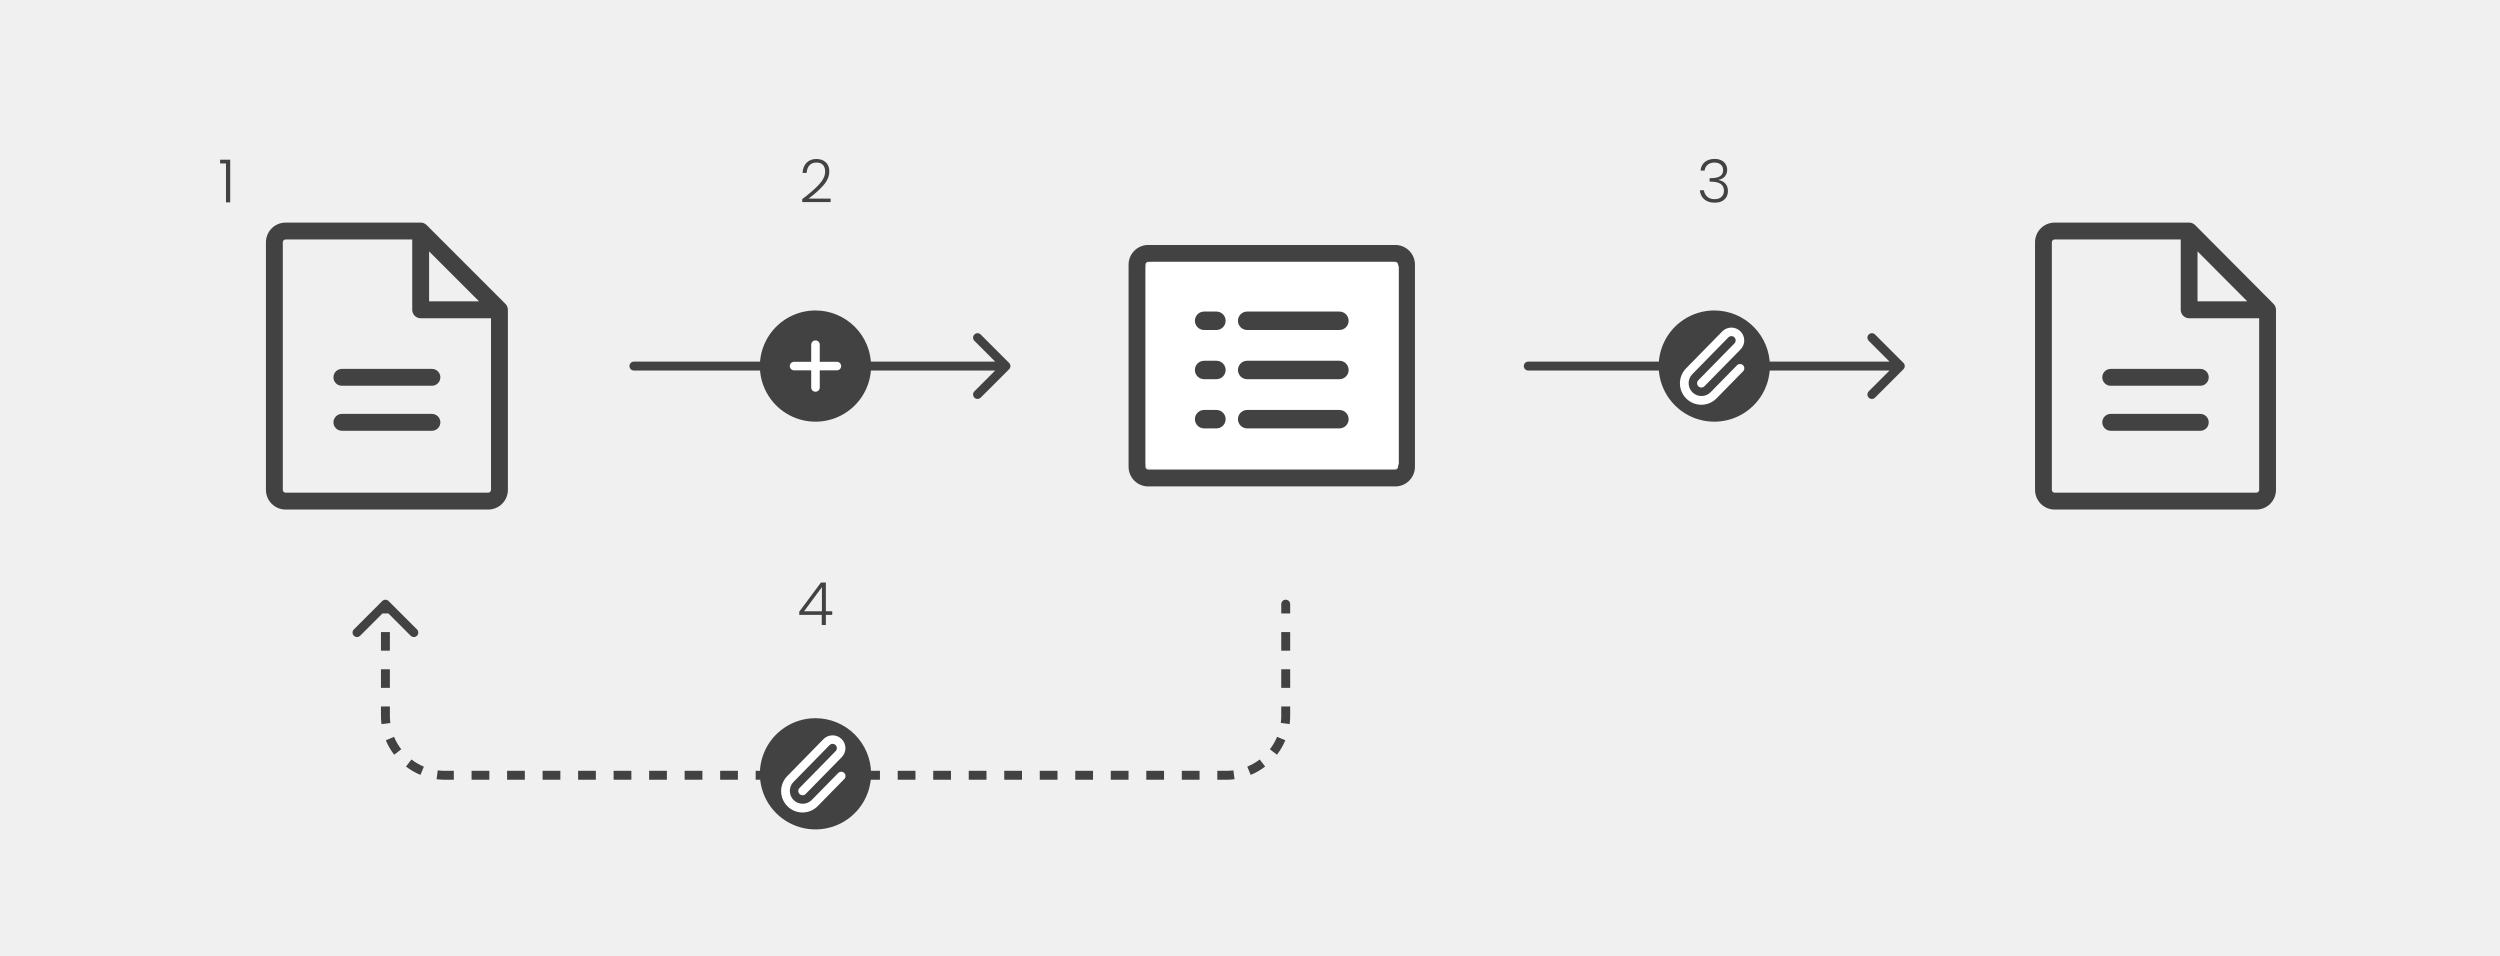
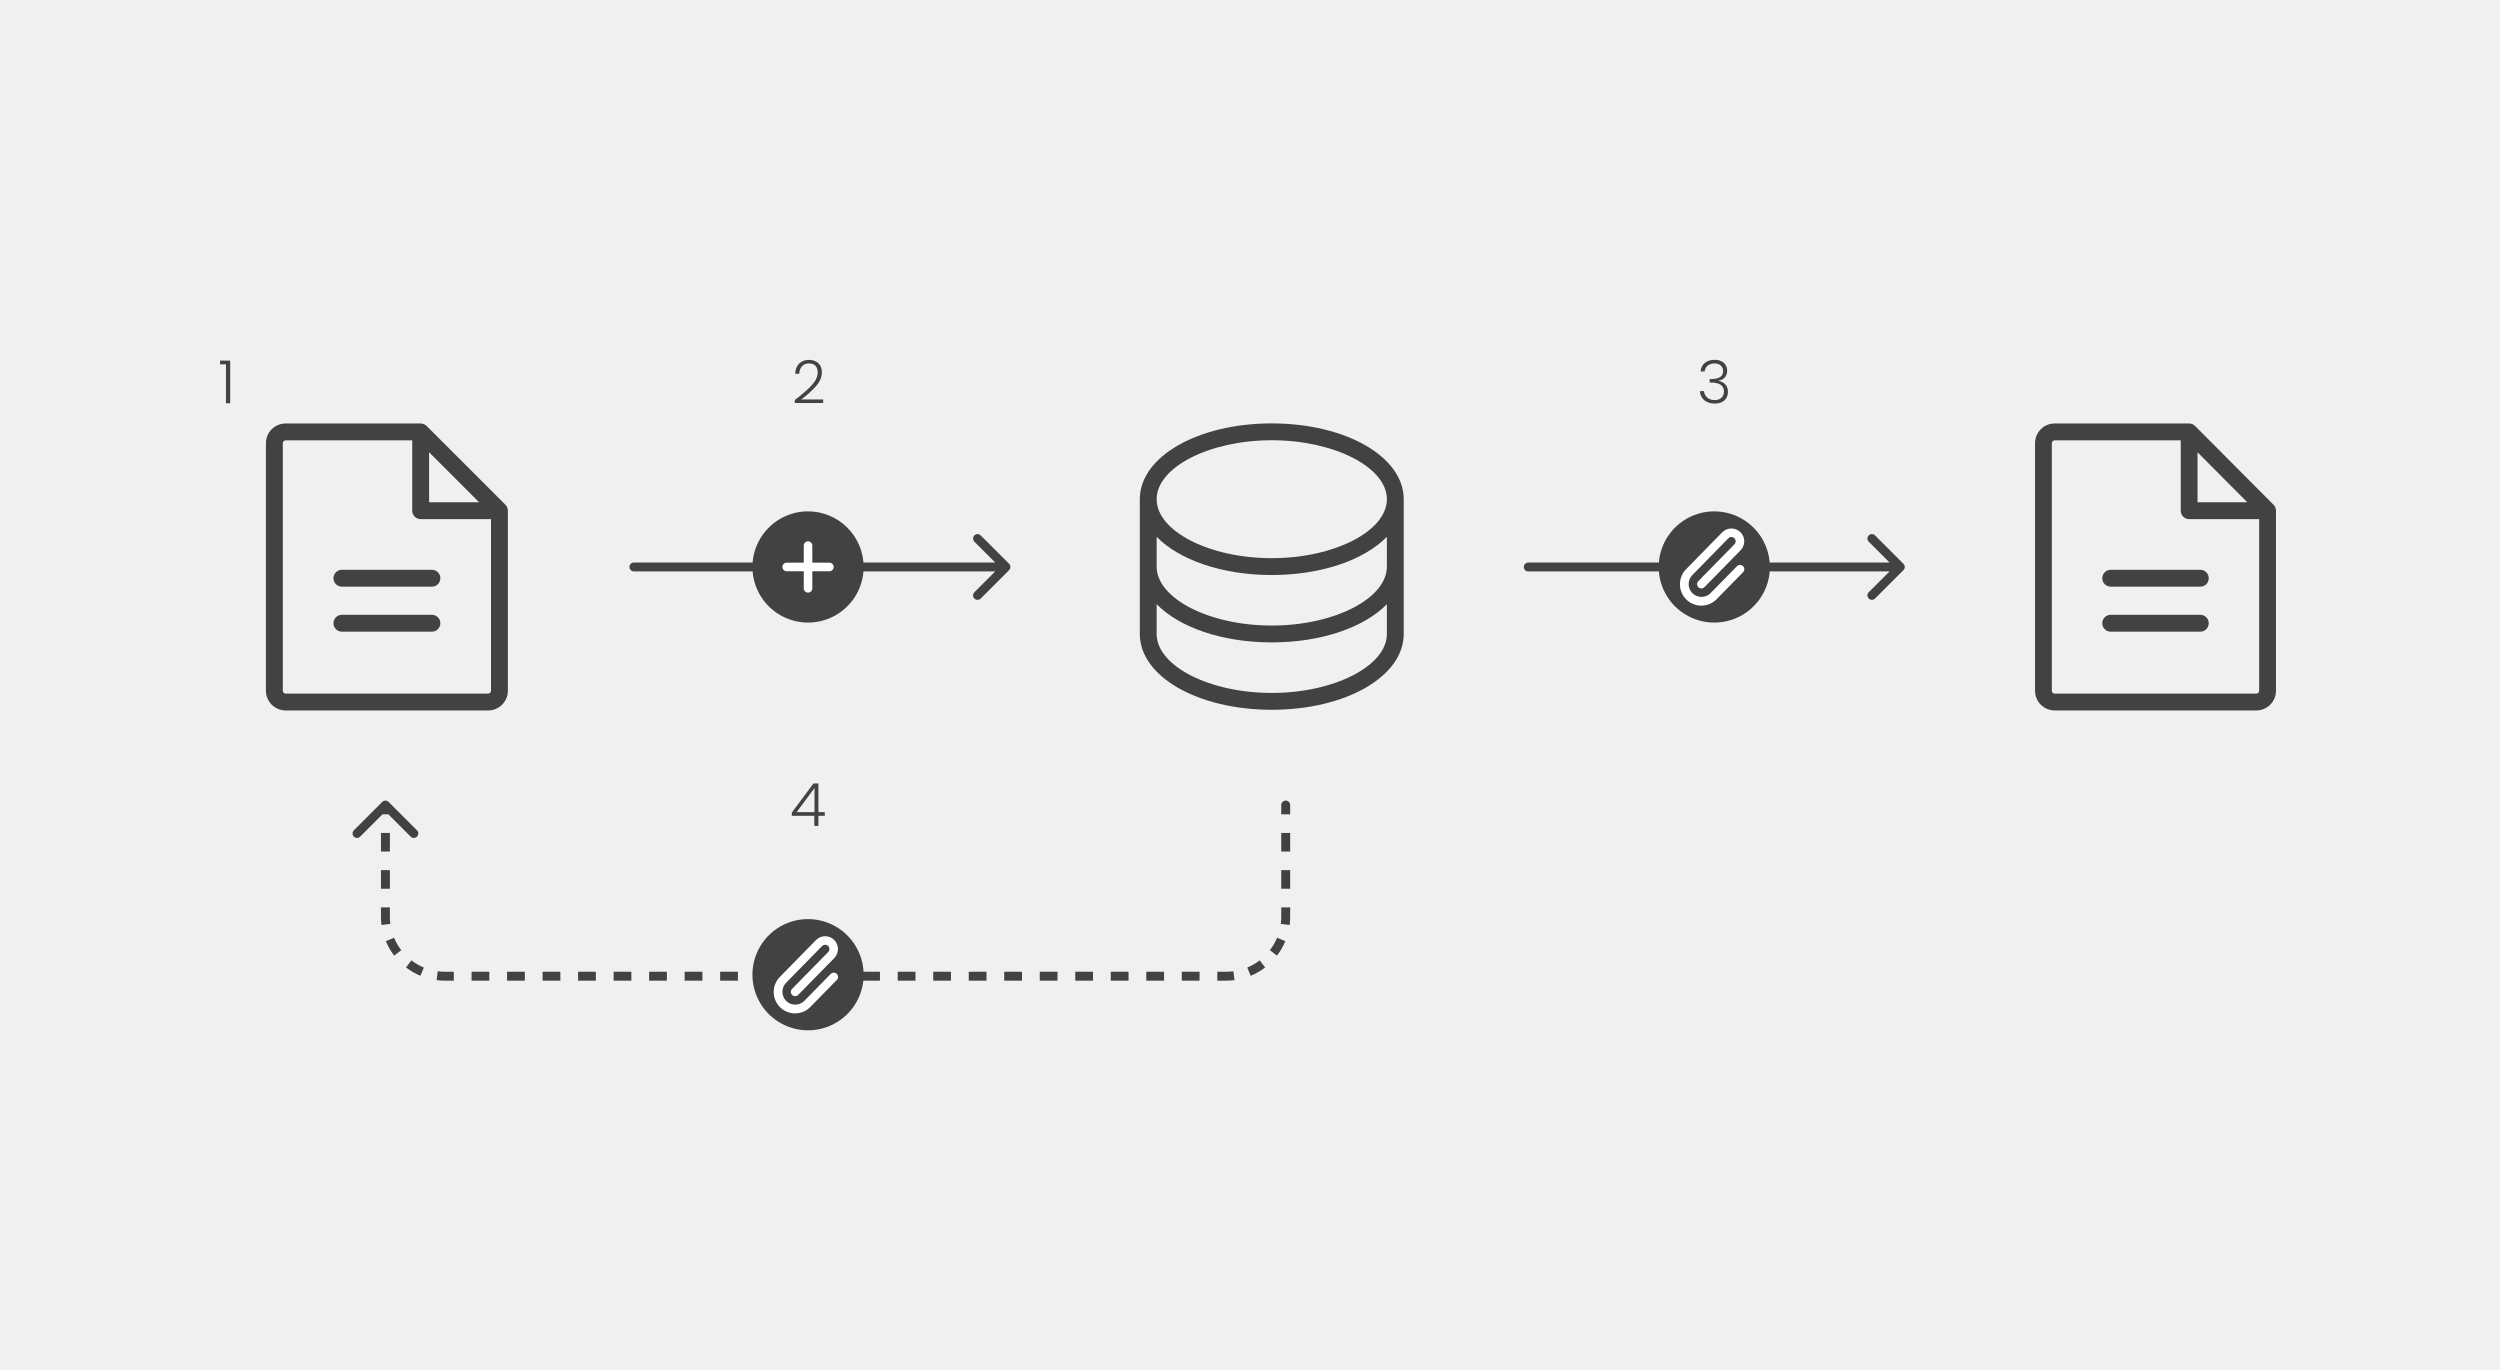
- <svg xmlns="http://www.w3.org/2000/svg" width="1680" height="642" viewBox="0 0 1680 642" fill="none">
-   <path d="M426 243C424.343 243 423 244.343 423 246C423 247.657 424.343 249 426 249L426 243ZM678.121 248.121C679.293 246.95 679.293 245.05 678.121 243.879L659.029 224.787C657.858 223.615 655.958 223.615 654.787 224.787C653.615 225.958 653.615 227.858 654.787 229.029L671.757 246L654.787 262.971C653.615 264.142 653.615 266.042 654.787 267.213C655.958 268.385 657.858 268.385 659.029 267.213L678.121 248.121ZM426 249L676 249L676 243L426 243L426 249Z" fill="#424242" />
-   <circle cx="547.25" cy="246" r="36" fill="white" />
-   <path d="M548 208.625C540.608 208.625 533.382 210.817 527.236 214.924C521.089 219.031 516.299 224.868 513.47 231.697C510.641 238.527 509.901 246.041 511.343 253.292C512.785 260.542 516.345 267.201 521.572 272.428C526.799 277.655 533.458 281.215 540.708 282.657C547.959 284.099 555.473 283.359 562.303 280.53C569.132 277.701 574.969 272.911 579.076 266.764C583.183 260.618 585.375 253.392 585.375 246C585.363 236.091 581.421 226.592 574.414 219.586C567.408 212.579 557.909 208.637 548 208.625ZM562.375 248.875H550.875V260.375C550.875 261.137 550.572 261.869 550.033 262.408C549.494 262.947 548.762 263.25 548 263.25C547.237 263.25 546.506 262.947 545.967 262.408C545.428 261.869 545.125 261.137 545.125 260.375V248.875H533.625C532.862 248.875 532.131 248.572 531.592 248.033C531.053 247.494 530.75 246.762 530.75 246C530.75 245.238 531.053 244.506 531.592 243.967C532.131 243.428 532.862 243.125 533.625 243.125H545.125V231.625C545.125 230.863 545.428 230.131 545.967 229.592C546.506 229.053 547.237 228.75 548 228.75C548.762 228.75 549.494 229.053 550.033 229.592C550.572 230.131 550.875 230.863 550.875 231.625V243.125H562.375C563.137 243.125 563.869 243.428 564.408 243.967C564.947 244.506 565.25 245.238 565.25 246C565.25 246.762 564.947 247.494 564.408 248.033C563.869 248.572 563.137 248.875 562.375 248.875Z" fill="#424242" />
-   <path d="M1027 243C1025.34 243 1024 244.343 1024 246C1024 247.657 1025.34 249 1027 249V243ZM1279.12 248.121C1280.29 246.95 1280.29 245.05 1279.12 243.879L1260.03 224.787C1258.86 223.615 1256.96 223.615 1255.79 224.787C1254.62 225.958 1254.62 227.858 1255.79 229.029L1272.76 246L1255.79 262.971C1254.62 264.142 1254.62 266.042 1255.79 267.213C1256.96 268.385 1258.86 268.385 1260.03 267.213L1279.12 248.121ZM1027 249H1277V243H1027V249Z" fill="#424242" />
-   <path d="M261.121 403.879C259.95 402.707 258.05 402.707 256.879 403.879L237.787 422.971C236.615 424.142 236.615 426.042 237.787 427.213C238.958 428.385 240.858 428.385 242.029 427.213L259 410.243L275.971 427.213C277.142 428.385 279.042 428.385 280.213 427.213C281.385 426.042 281.385 424.142 280.213 422.971L261.121 403.879ZM867 406C867 404.343 865.657 403 864 403C862.343 403 861 404.343 861 406L867 406ZM861 406L861 412.25L867 412.25L867 406L861 406ZM861 424.75L861 437.25L867 437.25L867 424.75L861 424.75ZM861 449.75L861 462.25L867 462.25L867 449.75L861 449.75ZM861 474.75L861 481L867 481L867 474.75L861 474.75ZM861 481C861 482.641 860.893 484.255 860.687 485.836L866.637 486.612C866.876 484.774 867 482.901 867 481L861 481ZM858.194 495.162C856.947 498.169 855.314 500.976 853.357 503.523L858.115 507.179C860.388 504.221 862.286 500.958 863.736 497.461L858.194 495.162ZM846.523 510.357C843.976 512.314 841.169 513.947 838.162 515.194L840.461 520.736C843.958 519.286 847.221 517.388 850.179 515.115L846.523 510.357ZM828.836 517.687C827.255 517.893 825.641 518 824 518L824 524C825.901 524 827.774 523.877 829.612 523.637L828.836 517.687ZM824 518L818.034 518L818.034 524L824 524L824 518ZM806.102 518L794.17 518L794.17 524L806.102 524L806.102 518ZM782.239 518L770.307 518L770.307 524L782.239 524L782.239 518ZM758.375 518L746.443 518L746.443 524L758.375 524L758.375 518ZM734.511 518L722.58 518L722.58 524L734.511 524L734.511 518ZM710.648 518L698.716 518L698.716 524L710.648 524L710.648 518ZM686.784 518L674.852 518L674.852 524L686.784 524L686.784 518ZM662.92 518L650.989 518L650.989 524L662.92 524L662.92 518ZM639.057 518L627.125 518L627.125 524L639.057 524L639.057 518ZM615.193 518L603.261 518L603.261 524L615.193 524L615.193 518ZM591.33 518L579.398 518L579.398 524L591.33 524L591.33 518ZM567.466 518L555.534 518L555.534 524L567.466 524L567.466 518ZM543.602 518L531.67 518L531.67 524L543.602 524L543.602 518ZM519.739 518L507.807 518L507.807 524L519.739 524L519.739 518ZM495.875 518L483.943 518L483.943 524L495.875 524L495.875 518ZM472.011 518L460.079 518L460.079 524L472.011 524L472.011 518ZM448.148 518L436.216 518L436.216 524L448.148 524L448.148 518ZM424.284 518L412.352 518L412.352 524L424.284 524L424.284 518ZM400.42 518L388.489 518L388.489 524L400.42 524L400.42 518ZM376.557 518L364.625 518L364.625 524L376.557 524L376.557 518ZM352.693 518L340.761 518L340.761 524L352.693 524L352.693 518ZM328.829 518L316.898 518L316.898 524L328.829 524L328.829 518ZM304.966 518L299 518L299 524L304.966 524L304.966 518ZM299 518C297.359 518 295.745 517.893 294.164 517.687L293.388 523.637C295.226 523.876 297.099 524 299 524L299 518ZM284.838 515.194C281.831 513.947 279.024 512.314 276.477 510.357L272.821 515.115C275.779 517.388 279.042 519.286 282.539 520.736L284.838 515.194ZM269.643 503.523C267.686 500.976 266.053 498.169 264.806 495.162L259.264 497.461C260.714 500.958 262.612 504.221 264.885 507.179L269.643 503.523ZM262.313 485.836C262.107 484.255 262 482.641 262 481L256 481C256 482.901 256.124 484.774 256.363 486.612L262.313 485.836ZM262 481L262 474.75L256 474.75L256 481L262 481ZM262 462.25L262 449.75L256 449.75L256 462.25L262 462.25ZM262 437.25L262 424.75L256 424.75L256 437.25L262 437.25ZM262 412.25L262 406L256 406L256 412.25L262 412.25Z" fill="#424242" />
-   <path d="M339.633 204.179L286.696 151.242C285.633 150.178 284.191 149.579 282.688 149.578H191.938C188.428 149.578 185.061 150.972 182.579 153.454C180.097 155.936 178.703 159.303 178.703 162.812V329.188C178.703 332.697 180.097 336.064 182.579 338.546C185.061 341.028 188.428 342.422 191.938 342.422H328.062C331.572 342.422 334.939 341.028 337.421 338.546C339.903 336.064 341.297 332.697 341.297 329.188V208.188C341.296 206.684 340.697 205.242 339.633 204.179ZM288.359 168.938L321.937 202.516H288.359V168.938ZM328.062 331.078H191.938C191.436 331.078 190.955 330.879 190.601 330.524C190.246 330.17 190.047 329.689 190.047 329.188V162.812C190.047 162.311 190.246 161.83 190.601 161.476C190.955 161.121 191.436 160.922 191.938 160.922H277.016V208.188C277.016 209.692 277.613 211.134 278.677 212.198C279.741 213.262 281.183 213.859 282.688 213.859H329.953V329.188C329.953 329.689 329.754 330.17 329.399 330.524C329.045 330.879 328.564 331.078 328.062 331.078ZM295.922 253.562C295.922 255.067 295.324 256.509 294.261 257.573C293.197 258.637 291.754 259.234 290.25 259.234H229.75C228.246 259.234 226.803 258.637 225.739 257.573C224.676 256.509 224.078 255.067 224.078 253.562C224.078 252.058 224.676 250.616 225.739 249.552C226.803 248.488 228.246 247.891 229.75 247.891H290.25C291.754 247.891 293.197 248.488 294.261 249.552C295.324 250.616 295.922 252.058 295.922 253.562ZM295.922 283.812C295.922 285.317 295.324 286.759 294.261 287.823C293.197 288.887 291.754 289.484 290.25 289.484H229.75C228.246 289.484 226.803 288.887 225.739 287.823C224.676 286.759 224.078 285.317 224.078 283.812C224.078 282.308 224.676 280.866 225.739 279.802C226.803 278.738 228.246 278.141 229.75 278.141H290.25C291.754 278.141 293.197 278.738 294.261 279.802C295.324 280.866 295.922 282.308 295.922 283.812Z" fill="#424242" />
-   <path d="M1527.8 204.179L1475.09 151.242C1474.03 150.178 1472.59 149.579 1471.09 149.578H1380.72C1377.22 149.578 1373.87 150.972 1371.4 153.454C1368.93 155.936 1367.54 159.303 1367.54 162.812V329.188C1367.54 332.697 1368.93 336.064 1371.4 338.546C1373.87 341.028 1377.22 342.422 1380.72 342.422H1516.28C1519.78 342.422 1523.13 341.028 1525.6 338.546C1528.07 336.064 1529.46 332.697 1529.46 329.188V208.188C1529.46 206.684 1528.86 205.242 1527.8 204.179ZM1476.74 168.938L1510.18 202.516H1476.74V168.938ZM1516.28 331.078H1380.72C1380.22 331.078 1379.74 330.879 1379.39 330.524C1379.03 330.17 1378.84 329.689 1378.84 329.188V162.812C1378.84 162.311 1379.03 161.83 1379.39 161.476C1379.74 161.121 1380.22 160.922 1380.72 160.922H1465.45V208.188C1465.45 209.692 1466.04 211.134 1467.1 212.198C1468.16 213.262 1469.6 213.859 1471.09 213.859H1518.16V329.188C1518.16 329.689 1517.97 330.17 1517.61 330.524C1517.26 330.879 1516.78 331.078 1516.28 331.078ZM1484.27 253.562C1484.27 255.067 1483.68 256.509 1482.62 257.573C1481.56 258.637 1480.12 259.234 1478.62 259.234H1418.38C1416.88 259.234 1415.44 258.637 1414.38 257.573C1413.32 256.509 1412.73 255.067 1412.73 253.562C1412.73 252.058 1413.32 250.616 1414.38 249.552C1415.44 248.488 1416.88 247.891 1418.38 247.891H1478.62C1480.12 247.891 1481.56 248.488 1482.62 249.552C1483.68 250.616 1484.27 252.058 1484.27 253.562ZM1484.27 283.812C1484.27 285.317 1483.68 286.759 1482.62 287.823C1481.56 288.887 1480.12 289.484 1478.62 289.484H1418.38C1416.88 289.484 1415.44 288.887 1414.38 287.823C1413.32 286.759 1412.73 285.317 1412.73 283.812C1412.73 282.308 1413.32 280.866 1414.38 279.802C1415.44 278.738 1416.88 278.141 1418.38 278.141H1478.62C1480.12 278.141 1481.56 278.738 1482.62 279.802C1483.68 280.866 1484.27 282.308 1484.27 283.812Z" fill="#424242" />
-   <circle cx="548" cy="519.875" r="34" fill="white" stroke="white" stroke-width="4" />
-   <path d="M548 482.625C540.608 482.625 533.382 484.817 527.236 488.924C521.089 493.031 516.299 498.868 513.47 505.697C510.641 512.527 509.901 520.041 511.343 527.292C512.785 534.542 516.345 541.201 521.572 546.428C526.799 551.655 533.458 555.215 540.708 556.657C547.959 558.099 555.473 557.359 562.303 554.53C569.132 551.701 574.969 546.911 579.076 540.764C583.183 534.618 585.375 527.392 585.375 520C585.365 510.091 581.423 500.59 574.417 493.583C567.41 486.577 557.909 482.635 548 482.625ZM561.534 500.716C561.267 500.449 560.95 500.237 560.601 500.092C560.252 499.947 559.878 499.873 559.5 499.873C559.122 499.873 558.748 499.947 558.399 500.092C558.05 500.237 557.733 500.449 557.466 500.716L533.298 525.391C532.496 526.191 531.859 527.141 531.424 528.187C530.989 529.234 530.764 530.355 530.763 531.489C530.761 532.622 530.983 533.744 531.415 534.791C531.847 535.839 532.482 536.791 533.282 537.593C534.082 538.395 535.032 539.032 536.079 539.467C537.125 539.902 538.247 540.127 539.38 540.129C540.513 540.13 541.635 539.908 542.683 539.476C543.73 539.044 544.682 538.41 545.484 537.609L563.209 519.526C563.471 519.246 563.786 519.021 564.136 518.865C564.486 518.708 564.863 518.623 565.246 518.615C565.63 518.607 566.011 518.675 566.367 518.816C566.723 518.958 567.048 519.169 567.322 519.437C567.595 519.705 567.812 520.026 567.96 520.379C568.108 520.733 568.184 521.112 568.183 521.496C568.183 521.879 568.105 522.258 567.956 522.611C567.806 522.964 567.588 523.283 567.313 523.551L549.57 541.656C548.242 543.017 546.658 544.1 544.908 544.844C543.158 545.588 541.279 545.977 539.377 545.99C537.476 546.002 535.591 545.638 533.832 544.917C532.073 544.196 530.474 543.133 529.129 541.79C527.783 540.447 526.717 538.85 525.993 537.092C525.268 535.334 524.9 533.45 524.908 531.549C524.917 529.648 525.303 527.767 526.044 526.016C526.784 524.265 527.865 522.678 529.223 521.348L553.391 496.673C554.191 495.871 555.141 495.234 556.187 494.799C557.234 494.364 558.355 494.139 559.489 494.138C560.622 494.136 561.744 494.358 562.791 494.79C563.839 495.222 564.791 495.857 565.593 496.657C566.395 497.457 567.032 498.407 567.467 499.454C567.902 500.5 568.127 501.622 568.129 502.755C568.13 503.888 567.908 505.01 567.476 506.058C567.044 507.105 566.41 508.057 565.609 508.859L541.427 533.513C541.165 533.792 540.85 534.017 540.5 534.174C540.15 534.33 539.773 534.415 539.389 534.423C539.006 534.431 538.625 534.363 538.269 534.222C537.912 534.081 537.588 533.87 537.314 533.601C537.041 533.333 536.823 533.012 536.675 532.659C536.527 532.305 536.452 531.926 536.452 531.543C536.453 531.159 536.531 530.78 536.68 530.427C536.83 530.074 537.048 529.755 537.323 529.487L561.512 504.802C561.784 504.536 562 504.219 562.148 503.869C562.296 503.519 562.374 503.143 562.376 502.763C562.378 502.384 562.304 502.007 562.16 501.655C562.015 501.304 561.803 500.985 561.534 500.716Z" fill="#424242" />
-   <circle cx="1152" cy="245.875" r="34" fill="white" stroke="white" stroke-width="4" />
-   <path d="M1152 208.625C1144.61 208.625 1137.38 210.817 1131.24 214.924C1125.09 219.031 1120.3 224.868 1117.47 231.697C1114.64 238.527 1113.9 246.041 1115.34 253.292C1116.79 260.542 1120.34 267.201 1125.57 272.428C1130.8 277.655 1137.46 281.215 1144.71 282.657C1151.96 284.099 1159.47 283.359 1166.3 280.53C1173.13 277.701 1178.97 272.911 1183.08 266.764C1187.18 260.618 1189.37 253.392 1189.37 246C1189.36 236.091 1185.42 226.59 1178.42 219.583C1171.41 212.577 1161.91 208.635 1152 208.625ZM1165.53 226.716C1165.27 226.449 1164.95 226.237 1164.6 226.092C1164.25 225.947 1163.88 225.873 1163.5 225.873C1163.12 225.873 1162.75 225.947 1162.4 226.092C1162.05 226.237 1161.73 226.449 1161.47 226.716L1137.3 251.391C1136.5 252.191 1135.86 253.141 1135.42 254.187C1134.99 255.234 1134.76 256.355 1134.76 257.489C1134.76 258.622 1134.98 259.744 1135.42 260.791C1135.85 261.839 1136.48 262.791 1137.28 263.593C1138.08 264.395 1139.03 265.032 1140.08 265.467C1141.12 265.902 1142.25 266.127 1143.38 266.129C1144.51 266.13 1145.64 265.908 1146.68 265.476C1147.73 265.044 1148.68 264.41 1149.48 263.609L1167.21 245.526C1167.47 245.246 1167.79 245.021 1168.14 244.865C1168.49 244.708 1168.86 244.623 1169.25 244.615C1169.63 244.607 1170.01 244.675 1170.37 244.816C1170.72 244.958 1171.05 245.169 1171.32 245.437C1171.6 245.705 1171.81 246.026 1171.96 246.379C1172.11 246.733 1172.18 247.112 1172.18 247.496C1172.18 247.879 1172.11 248.258 1171.96 248.611C1171.81 248.964 1171.59 249.283 1171.31 249.551L1153.57 267.656C1152.24 269.017 1150.66 270.1 1148.91 270.844C1147.16 271.588 1145.28 271.977 1143.38 271.99C1141.48 272.002 1139.59 271.638 1137.83 270.917C1136.07 270.196 1134.47 269.133 1133.13 267.79C1131.78 266.447 1130.72 264.85 1129.99 263.092C1129.27 261.334 1128.9 259.45 1128.91 257.549C1128.92 255.648 1129.3 253.767 1130.04 252.016C1130.78 250.265 1131.86 248.678 1133.22 247.348L1157.39 222.673C1158.19 221.871 1159.14 221.234 1160.19 220.799C1161.23 220.364 1162.36 220.139 1163.49 220.138C1164.62 220.136 1165.74 220.358 1166.79 220.79C1167.84 221.222 1168.79 221.857 1169.59 222.657C1170.4 223.457 1171.03 224.407 1171.47 225.454C1171.9 226.5 1172.13 227.622 1172.13 228.755C1172.13 229.888 1171.91 231.01 1171.48 232.058C1171.04 233.105 1170.41 234.057 1169.61 234.859L1145.43 259.513C1145.17 259.792 1144.85 260.017 1144.5 260.174C1144.15 260.33 1143.77 260.415 1143.39 260.423C1143.01 260.431 1142.63 260.363 1142.27 260.222C1141.91 260.081 1141.59 259.87 1141.31 259.601C1141.04 259.333 1140.82 259.012 1140.68 258.659C1140.53 258.305 1140.45 257.926 1140.45 257.543C1140.45 257.159 1140.53 256.78 1140.68 256.427C1140.83 256.074 1141.05 255.755 1141.32 255.487L1165.51 230.802C1165.78 230.536 1166 230.219 1166.15 229.869C1166.3 229.519 1166.37 229.143 1166.38 228.763C1166.38 228.384 1166.3 228.007 1166.16 227.655C1166.02 227.304 1165.8 226.985 1165.53 226.716Z" fill="#424242" />
-   <path d="M937.641 164.621H771.609C768.107 164.621 764.747 166.013 762.271 168.489C759.794 170.966 758.402 174.325 758.402 177.828V313.672C758.402 317.175 759.794 320.534 762.271 323.011C764.747 325.487 768.107 326.879 771.609 326.879H937.641C941.143 326.879 944.503 325.487 946.979 323.011C949.456 320.534 950.848 317.175 950.848 313.672V177.828C950.848 174.325 949.456 170.966 946.979 168.489C944.503 166.013 941.143 164.621 937.641 164.621ZM939.527 313.672C939.527 314.172 939.329 314.652 938.975 315.006C938.621 315.36 938.141 315.559 937.641 315.559H771.609C771.109 315.559 770.629 315.36 770.275 315.006C769.921 314.652 769.723 314.172 769.723 313.672V177.828C769.723 177.328 769.921 176.848 770.275 176.494C770.629 176.14 771.109 175.941 771.609 175.941H937.641C938.141 175.941 938.621 176.14 938.975 176.494C939.329 176.848 939.527 177.328 939.527 177.828V313.672ZM905.566 215.562C905.566 217.064 904.97 218.503 903.909 219.565C902.847 220.626 901.407 221.223 899.906 221.223H809.344C807.843 221.223 806.403 220.626 805.341 219.565C804.28 218.503 803.684 217.064 803.684 215.562C803.684 214.061 804.28 212.622 805.341 211.56C806.403 210.499 807.843 209.902 809.344 209.902H899.906C901.407 209.902 902.847 210.499 903.909 211.56C904.97 212.622 905.566 214.061 905.566 215.562ZM905.566 245.75C905.566 247.251 904.97 248.691 903.909 249.752C902.847 250.814 901.407 251.41 899.906 251.41H809.344C807.843 251.41 806.403 250.814 805.341 249.752C804.28 248.691 803.684 247.251 803.684 245.75C803.684 244.249 804.28 242.809 805.341 241.748C806.403 240.686 807.843 240.09 809.344 240.09H899.906C901.407 240.09 902.847 240.686 903.909 241.748C904.97 242.809 905.566 244.249 905.566 245.75ZM905.566 275.938C905.566 277.439 904.97 278.878 903.909 279.94C902.847 281.001 901.407 281.598 899.906 281.598H809.344C807.843 281.598 806.403 281.001 805.341 279.94C804.28 278.878 803.684 277.439 803.684 275.938C803.684 274.436 804.28 272.997 805.341 271.935C806.403 270.874 807.843 270.277 809.344 270.277H899.906C901.407 270.277 902.847 270.874 903.909 271.935C904.97 272.997 905.566 274.436 905.566 275.938Z" fill="#424242" />
-   <rect x="770" y="176" width="170" height="139" rx="4" fill="white" />
-   <path d="M831.895 215.562C831.895 213.918 832.548 212.342 833.71 211.179C834.873 210.016 836.45 209.363 838.094 209.363H900.086C901.73 209.363 903.307 210.016 904.469 211.179C905.632 212.342 906.285 213.918 906.285 215.562C906.285 217.207 905.632 218.783 904.469 219.946C903.307 221.109 901.73 221.762 900.086 221.762H838.094C836.45 221.762 834.873 221.109 833.71 219.946C832.548 218.783 831.895 217.207 831.895 215.562ZM900.086 242.426H838.094C836.45 242.426 834.873 243.079 833.71 244.241C832.548 245.404 831.895 246.981 831.895 248.625C831.895 250.269 832.548 251.846 833.71 253.009C834.873 254.171 836.45 254.824 838.094 254.824H900.086C901.73 254.824 903.307 254.171 904.469 253.009C905.632 251.846 906.285 250.269 906.285 248.625C906.285 246.981 905.632 245.404 904.469 244.241C903.307 243.079 901.73 242.426 900.086 242.426ZM900.086 275.488H838.094C836.45 275.488 834.873 276.141 833.71 277.304C832.548 278.467 831.895 280.043 831.895 281.688C831.895 283.332 832.548 284.908 833.71 286.071C834.873 287.234 836.45 287.887 838.094 287.887H900.086C901.73 287.887 903.307 287.234 904.469 286.071C905.632 284.908 906.285 283.332 906.285 281.688C906.285 280.043 905.632 278.467 904.469 277.304C903.307 276.141 901.73 275.488 900.086 275.488ZM817.43 209.363H809.164C807.52 209.363 805.943 210.016 804.781 211.179C803.618 212.342 802.965 213.918 802.965 215.562C802.965 217.207 803.618 218.783 804.781 219.946C805.943 221.109 807.52 221.762 809.164 221.762H817.43C819.074 221.762 820.651 221.109 821.813 219.946C822.976 218.783 823.629 217.207 823.629 215.562C823.629 213.918 822.976 212.342 821.813 211.179C820.651 210.016 819.074 209.363 817.43 209.363ZM817.43 242.426H809.164C807.52 242.426 805.943 243.079 804.781 244.241C803.618 245.404 802.965 246.981 802.965 248.625C802.965 250.269 803.618 251.846 804.781 253.009C805.943 254.171 807.52 254.824 809.164 254.824H817.43C819.074 254.824 820.651 254.171 821.813 253.009C822.976 251.846 823.629 250.269 823.629 248.625C823.629 246.981 822.976 245.404 821.813 244.241C820.651 243.079 819.074 242.426 817.43 242.426ZM817.43 275.488H809.164C807.52 275.488 805.943 276.141 804.781 277.304C803.618 278.467 802.965 280.043 802.965 281.688C802.965 283.332 803.618 284.908 804.781 286.071C805.943 287.234 807.52 287.887 809.164 287.887H817.43C819.074 287.887 820.651 287.234 821.813 286.071C822.976 284.908 823.629 283.332 823.629 281.688C823.629 280.043 822.976 278.467 821.813 277.304C820.651 276.141 819.074 275.488 817.43 275.488Z" fill="#424242" />
-   <path d="M539.095 133.8C544.001 130.12 547.788 126.827 550.455 123.92C553.148 120.987 554.495 118.12 554.495 115.32C554.495 113.48 554.028 112.013 553.095 110.92C552.188 109.8 550.695 109.24 548.615 109.24C546.588 109.24 545.015 109.88 543.895 111.16C542.801 112.413 542.188 114.093 542.055 116.2H539.335C539.495 113.24 540.401 110.947 542.055 109.32C543.735 107.667 545.921 106.84 548.615 106.84C551.201 106.84 553.295 107.573 554.895 109.04C556.495 110.48 557.295 112.533 557.295 115.2C557.295 118.427 555.948 121.56 553.255 124.6C550.588 127.613 547.295 130.56 543.375 133.44H558.175V135.8H539.095V133.8Z" fill="#424242" />
-   <path d="M1142.78 114.64C1142.97 112.213 1143.9 110.307 1145.58 108.92C1147.29 107.507 1149.49 106.8 1152.18 106.8C1153.97 106.8 1155.5 107.12 1156.78 107.76C1158.06 108.4 1159.02 109.28 1159.66 110.4C1160.33 111.493 1160.66 112.733 1160.66 114.12C1160.66 115.8 1160.17 117.253 1159.18 118.48C1158.19 119.707 1156.79 120.467 1154.98 120.76V120.96C1156.87 121.333 1158.38 122.16 1159.5 123.44C1160.62 124.693 1161.18 126.347 1161.18 128.4C1161.18 130.693 1160.41 132.573 1158.86 134.04C1157.34 135.48 1155.13 136.2 1152.22 136.2C1149.45 136.2 1147.17 135.48 1145.38 134.04C1143.59 132.573 1142.57 130.507 1142.3 127.84H1145.02C1145.26 129.627 1146.01 131.08 1147.26 132.2C1148.51 133.293 1150.17 133.84 1152.22 133.84C1154.25 133.84 1155.79 133.307 1156.86 132.24C1157.95 131.173 1158.5 129.813 1158.5 128.16C1158.5 124.107 1155.58 122.08 1149.74 122.08H1148.86V119.72H1149.78C1155.22 119.72 1157.94 117.947 1157.94 114.4C1157.94 112.853 1157.43 111.613 1156.42 110.68C1155.41 109.72 1153.97 109.24 1152.1 109.24C1150.29 109.24 1148.78 109.72 1147.58 110.68C1146.41 111.613 1145.71 112.933 1145.5 114.64H1142.78Z" fill="#424242" />
-   <path d="M147.9 109.84V107.32H154.7V136H151.86V109.84H147.9Z" fill="#424242" />
-   <path d="M537.094 413.2V411.08L551.654 391.48H554.974V410.76H559.254V413.2H554.974V420H552.214V413.2H537.094ZM552.334 394.56L540.334 410.76H552.334V394.56Z" fill="#424242" />
+ <svg xmlns="http://www.w3.org/2000/svg" width="1680" height="920" viewBox="0 0 1680 920" fill="none">
+   <path d="M426 378C424.343 378 423 379.343 423 381C423 382.657 424.343 384 426 384L426 378ZM678.121 383.121C679.293 381.95 679.293 380.05 678.121 378.879L659.029 359.787C657.858 358.615 655.958 358.615 654.787 359.787C653.615 360.958 653.615 362.858 654.787 364.029L671.757 381L654.787 397.971C653.615 399.142 653.615 401.042 654.787 402.213C655.958 403.385 657.858 403.385 659.029 402.213L678.121 383.121ZM426 384L676 384L676 378L426 378L426 384Z" fill="#424242" />
+   <circle cx="542.25" cy="381" r="36" fill="white" />
+   <path d="M543 343.625C535.608 343.625 528.382 345.817 522.236 349.924C516.089 354.031 511.299 359.868 508.47 366.697C505.641 373.527 504.901 381.041 506.343 388.292C507.785 395.542 511.345 402.201 516.572 407.428C521.799 412.655 528.458 416.215 535.709 417.657C542.959 419.099 550.473 418.359 557.303 415.53C564.132 412.701 569.969 407.911 574.076 401.764C578.183 395.618 580.375 388.392 580.375 381C580.363 371.091 576.421 361.592 569.414 354.586C562.408 347.579 552.909 343.637 543 343.625ZM557.375 383.875H545.875V395.375C545.875 396.137 545.572 396.869 545.033 397.408C544.494 397.947 543.763 398.25 543 398.25C542.238 398.25 541.506 397.947 540.967 397.408C540.428 396.869 540.125 396.137 540.125 395.375V383.875H528.625C527.863 383.875 527.131 383.572 526.592 383.033C526.053 382.494 525.75 381.762 525.75 381C525.75 380.238 526.053 379.506 526.592 378.967C527.131 378.428 527.863 378.125 528.625 378.125H540.125V366.625C540.125 365.863 540.428 365.131 540.967 364.592C541.506 364.053 542.238 363.75 543 363.75C543.763 363.75 544.494 364.053 545.033 364.592C545.572 365.131 545.875 365.863 545.875 366.625V378.125H557.375C558.138 378.125 558.869 378.428 559.408 378.967C559.947 379.506 560.25 380.238 560.25 381C560.25 381.762 559.947 382.494 559.408 383.033C558.869 383.572 558.138 383.875 557.375 383.875Z" fill="#424242" />
+   <path d="M1027 378C1025.34 378 1024 379.343 1024 381C1024 382.657 1025.34 384 1027 384V378ZM1279.12 383.121C1280.29 381.95 1280.29 380.05 1279.12 378.879L1260.03 359.787C1258.86 358.615 1256.96 358.615 1255.79 359.787C1254.62 360.958 1254.62 362.858 1255.79 364.029L1272.76 381L1255.79 397.971C1254.62 399.142 1254.62 401.042 1255.79 402.213C1256.96 403.385 1258.86 403.385 1260.03 402.213L1279.12 383.121ZM1027 384H1277V378H1027V384Z" fill="#424242" />
+   <path d="M261.121 538.879C259.95 537.707 258.05 537.707 256.879 538.879L237.787 557.971C236.615 559.142 236.615 561.042 237.787 562.213C238.958 563.385 240.858 563.385 242.029 562.213L259 545.243L275.971 562.213C277.142 563.385 279.042 563.385 280.213 562.213C281.385 561.042 281.385 559.142 280.213 557.971L261.121 538.879ZM867 541C867 539.343 865.657 538 864 538C862.343 538 861 539.343 861 541L867 541ZM861 541L861 547.25L867 547.25L867 541L861 541ZM861 559.75L861 572.25L867 572.25L867 559.75L861 559.75ZM861 584.75L861 597.25L867 597.25L867 584.75L861 584.75ZM861 609.75L861 616L867 616L867 609.75L861 609.75ZM861 616C861 617.641 860.893 619.255 860.687 620.836L866.637 621.612C866.876 619.774 867 617.901 867 616L861 616ZM858.194 630.162C856.947 633.169 855.314 635.976 853.357 638.523L858.115 642.179C860.388 639.221 862.286 635.958 863.736 632.461L858.194 630.162ZM846.523 645.357C843.976 647.314 841.169 648.947 838.162 650.194L840.461 655.736C843.958 654.286 847.221 652.388 850.179 650.115L846.523 645.357ZM828.836 652.687C827.255 652.893 825.641 653 824 653L824 659C825.901 659 827.774 658.877 829.612 658.637L828.836 652.687ZM824 653L818.034 653L818.034 659L824 659L824 653ZM806.102 653L794.17 653L794.17 659L806.102 659L806.102 653ZM782.239 653L770.307 653L770.307 659L782.239 659L782.239 653ZM758.375 653L746.443 653L746.443 659L758.375 659L758.375 653ZM734.511 653L722.58 653L722.58 659L734.511 659L734.511 653ZM710.648 653L698.716 653L698.716 659L710.648 659L710.648 653ZM686.784 653L674.852 653L674.852 659L686.784 659L686.784 653ZM662.92 653L650.989 653L650.989 659L662.92 659L662.92 653ZM639.057 653L627.125 653L627.125 659L639.057 659L639.057 653ZM615.193 653L603.261 653L603.261 659L615.193 659L615.193 653ZM591.33 653L579.398 653L579.398 659L591.33 659L591.33 653ZM567.466 653L555.534 653L555.534 659L567.466 659L567.466 653ZM543.602 653L531.67 653L531.67 659L543.602 659L543.602 653ZM519.739 653L507.807 653L507.807 659L519.739 659L519.739 653ZM495.875 653L483.943 653L483.943 659L495.875 659L495.875 653ZM472.011 653L460.079 653L460.079 659L472.011 659L472.011 653ZM448.148 653L436.216 653L436.216 659L448.148 659L448.148 653ZM424.284 653L412.352 653L412.352 659L424.284 659L424.284 653ZM400.42 653L388.489 653L388.489 659L400.42 659L400.42 653ZM376.557 653L364.625 653L364.625 659L376.557 659L376.557 653ZM352.693 653L340.761 653L340.761 659L352.693 659L352.693 653ZM328.829 653L316.898 653L316.898 659L328.829 659L328.829 653ZM304.966 653L299 653L299 659L304.966 659L304.966 653ZM299 653C297.359 653 295.745 652.893 294.164 652.687L293.388 658.637C295.226 658.876 297.099 659 299 659L299 653ZM284.838 650.194C281.831 648.947 279.024 647.314 276.477 645.357L272.821 650.115C275.779 652.388 279.042 654.286 282.539 655.736L284.838 650.194ZM269.643 638.523C267.686 635.976 266.053 633.169 264.806 630.162L259.264 632.461C260.714 635.958 262.612 639.221 264.885 642.179L269.643 638.523ZM262.313 620.836C262.107 619.255 262 617.641 262 616L256 616C256 617.901 256.124 619.774 256.363 621.612L262.313 620.836ZM262 616L262 609.75L256 609.75L256 616L262 616ZM262 597.25L262 584.75L256 584.75L256 597.25L262 597.25ZM262 572.25L262 559.75L256 559.75L256 572.25L262 572.25ZM262 547.25L262 541L256 541L256 547.25L262 547.25Z" fill="#424242" />
+   <path d="M339.633 339.179L286.696 286.242C285.633 285.178 284.191 284.579 282.688 284.578H191.938C188.428 284.578 185.061 285.972 182.579 288.454C180.097 290.936 178.703 294.303 178.703 297.812V464.188C178.703 467.697 180.097 471.064 182.579 473.546C185.061 476.028 188.428 477.422 191.938 477.422H328.062C331.572 477.422 334.939 476.028 337.421 473.546C339.903 471.064 341.297 467.697 341.297 464.188V343.188C341.296 341.684 340.697 340.242 339.633 339.179ZM288.359 303.938L321.937 337.516H288.359V303.938ZM328.062 466.078H191.938C191.436 466.078 190.955 465.879 190.601 465.524C190.246 465.17 190.047 464.689 190.047 464.188V297.812C190.047 297.311 190.246 296.83 190.601 296.476C190.955 296.121 191.436 295.922 191.938 295.922H277.016V343.188C277.016 344.692 277.613 346.134 278.677 347.198C279.741 348.262 281.183 348.859 282.688 348.859H329.953V464.188C329.953 464.689 329.754 465.17 329.399 465.524C329.045 465.879 328.564 466.078 328.062 466.078ZM295.922 388.562C295.922 390.067 295.324 391.509 294.261 392.573C293.197 393.637 291.754 394.234 290.25 394.234H229.75C228.246 394.234 226.803 393.637 225.739 392.573C224.676 391.509 224.078 390.067 224.078 388.562C224.078 387.058 224.676 385.616 225.739 384.552C226.803 383.488 228.246 382.891 229.75 382.891H290.25C291.754 382.891 293.197 383.488 294.261 384.552C295.324 385.616 295.922 387.058 295.922 388.562ZM295.922 418.812C295.922 420.317 295.324 421.759 294.261 422.823C293.197 423.887 291.754 424.484 290.25 424.484H229.75C228.246 424.484 226.803 423.887 225.739 422.823C224.676 421.759 224.078 420.317 224.078 418.812C224.078 417.308 224.676 415.866 225.739 414.802C226.803 413.738 228.246 413.141 229.75 413.141H290.25C291.754 413.141 293.197 413.738 294.261 414.802C295.324 415.866 295.922 417.308 295.922 418.812Z" fill="#424242" />
+   <path d="M1527.8 339.179L1475.09 286.242C1474.03 285.178 1472.59 284.579 1471.09 284.578H1380.72C1377.22 284.578 1373.87 285.972 1371.4 288.454C1368.93 290.936 1367.54 294.303 1367.54 297.812V464.188C1367.54 467.697 1368.93 471.064 1371.4 473.546C1373.87 476.028 1377.22 477.422 1380.72 477.422H1516.28C1519.78 477.422 1523.13 476.028 1525.6 473.546C1528.07 471.064 1529.46 467.697 1529.46 464.188V343.188C1529.46 341.684 1528.86 340.242 1527.8 339.179ZM1476.74 303.938L1510.18 337.516H1476.74V303.938ZM1516.28 466.078H1380.72C1380.22 466.078 1379.74 465.879 1379.39 465.524C1379.03 465.17 1378.84 464.689 1378.84 464.188V297.812C1378.84 297.311 1379.03 296.83 1379.39 296.476C1379.74 296.121 1380.22 295.922 1380.72 295.922H1465.45V343.188C1465.45 344.692 1466.04 346.134 1467.1 347.198C1468.16 348.262 1469.6 348.859 1471.09 348.859H1518.16V464.188C1518.16 464.689 1517.97 465.17 1517.61 465.524C1517.26 465.879 1516.78 466.078 1516.28 466.078ZM1484.27 388.562C1484.27 390.067 1483.68 391.509 1482.62 392.573C1481.56 393.637 1480.12 394.234 1478.62 394.234H1418.38C1416.88 394.234 1415.44 393.637 1414.38 392.573C1413.32 391.509 1412.73 390.067 1412.73 388.562C1412.73 387.058 1413.32 385.616 1414.38 384.552C1415.44 383.488 1416.88 382.891 1418.38 382.891H1478.62C1480.12 382.891 1481.56 383.488 1482.62 384.552C1483.68 385.616 1484.27 387.058 1484.27 388.562ZM1484.27 418.812C1484.27 420.317 1483.68 421.759 1482.62 422.823C1481.56 423.887 1480.12 424.484 1478.62 424.484H1418.38C1416.88 424.484 1415.44 423.887 1414.38 422.823C1413.32 421.759 1412.73 420.317 1412.73 418.812C1412.73 417.308 1413.32 415.866 1414.38 414.802C1415.44 413.738 1416.88 413.141 1418.38 413.141H1478.62C1480.12 413.141 1481.56 413.738 1482.62 414.802C1483.68 415.866 1484.27 417.308 1484.27 418.812Z" fill="#424242" />
+   <circle cx="543" cy="654.875" r="34" fill="white" stroke="white" stroke-width="4" />
+   <path d="M543 617.625C535.608 617.625 528.382 619.817 522.236 623.924C516.089 628.031 511.299 633.868 508.47 640.697C505.641 647.527 504.901 655.041 506.343 662.292C507.785 669.542 511.345 676.201 516.572 681.428C521.799 686.655 528.458 690.215 535.709 691.657C542.959 693.099 550.473 692.359 557.303 689.53C564.132 686.701 569.969 681.911 574.076 675.764C578.183 669.618 580.375 662.392 580.375 655C580.365 645.091 576.423 635.59 569.417 628.583C562.41 621.577 552.909 617.635 543 617.625ZM556.534 635.716C556.267 635.449 555.95 635.237 555.601 635.092C555.252 634.947 554.878 634.873 554.5 634.873C554.122 634.873 553.748 634.947 553.399 635.092C553.05 635.237 552.733 635.449 552.466 635.716L528.298 660.391C527.496 661.191 526.859 662.141 526.424 663.187C525.989 664.234 525.764 665.355 525.763 666.489C525.761 667.622 525.983 668.744 526.415 669.791C526.847 670.839 527.482 671.791 528.282 672.593C529.082 673.396 530.032 674.032 531.079 674.467C532.125 674.902 533.247 675.127 534.38 675.129C535.513 675.13 536.635 674.908 537.683 674.476C538.73 674.044 539.682 673.41 540.484 672.609L558.209 654.526C558.471 654.246 558.786 654.021 559.136 653.865C559.486 653.708 559.863 653.623 560.246 653.615C560.63 653.607 561.011 653.675 561.367 653.816C561.723 653.958 562.048 654.169 562.322 654.437C562.595 654.705 562.812 655.026 562.96 655.379C563.108 655.733 563.184 656.112 563.183 656.496C563.183 656.879 563.105 657.258 562.956 657.611C562.806 657.964 562.588 658.283 562.313 658.551L544.57 676.656C543.243 678.017 541.658 679.1 539.908 679.844C538.159 680.588 536.279 680.977 534.377 680.99C532.476 681.002 530.591 680.638 528.832 679.917C527.073 679.196 525.474 678.133 524.129 676.79C522.783 675.447 521.717 673.85 520.993 672.092C520.268 670.334 519.9 668.45 519.909 666.549C519.917 664.648 520.303 662.767 521.044 661.016C521.784 659.265 522.865 657.678 524.223 656.348L548.391 631.673C549.191 630.871 550.141 630.234 551.187 629.799C552.234 629.364 553.355 629.139 554.489 629.138C555.622 629.136 556.744 629.358 557.791 629.79C558.839 630.222 559.791 630.857 560.593 631.657C561.396 632.457 562.032 633.407 562.467 634.454C562.902 635.5 563.127 636.622 563.129 637.755C563.13 638.888 562.908 640.01 562.476 641.058C562.044 642.105 561.41 643.057 560.609 643.859L536.427 668.513C536.165 668.792 535.85 669.017 535.5 669.174C535.15 669.33 534.773 669.415 534.389 669.423C534.006 669.431 533.625 669.363 533.269 669.222C532.912 669.081 532.588 668.87 532.314 668.601C532.041 668.333 531.823 668.012 531.675 667.659C531.527 667.305 531.452 666.926 531.452 666.543C531.453 666.159 531.531 665.78 531.68 665.427C531.83 665.074 532.048 664.755 532.323 664.487L556.513 639.802C556.784 639.536 557 639.219 557.148 638.869C557.296 638.519 557.374 638.143 557.376 637.763C557.378 637.384 557.304 637.007 557.16 636.655C557.015 636.304 556.803 635.985 556.534 635.716Z" fill="#424242" />
+   <circle cx="1152" cy="380.875" r="34" fill="white" stroke="white" stroke-width="4" />
+   <path d="M1152 343.625C1144.61 343.625 1137.38 345.817 1131.24 349.924C1125.09 354.031 1120.3 359.868 1117.47 366.697C1114.64 373.527 1113.9 381.041 1115.34 388.292C1116.79 395.542 1120.34 402.201 1125.57 407.428C1130.8 412.655 1137.46 416.215 1144.71 417.657C1151.96 419.099 1159.47 418.359 1166.3 415.53C1173.13 412.701 1178.97 407.911 1183.08 401.764C1187.18 395.618 1189.38 388.392 1189.38 381C1189.36 371.091 1185.42 361.59 1178.42 354.583C1171.41 347.577 1161.91 343.635 1152 343.625ZM1165.53 361.716C1165.27 361.449 1164.95 361.237 1164.6 361.092C1164.25 360.947 1163.88 360.873 1163.5 360.873C1163.12 360.873 1162.75 360.947 1162.4 361.092C1162.05 361.237 1161.73 361.449 1161.47 361.716L1137.3 386.391C1136.5 387.191 1135.86 388.141 1135.42 389.187C1134.99 390.234 1134.76 391.355 1134.76 392.489C1134.76 393.622 1134.98 394.744 1135.42 395.791C1135.85 396.839 1136.48 397.791 1137.28 398.593C1138.08 399.396 1139.03 400.032 1140.08 400.467C1141.12 400.902 1142.25 401.127 1143.38 401.129C1144.51 401.13 1145.64 400.908 1146.68 400.476C1147.73 400.044 1148.68 399.41 1149.48 398.609L1167.21 380.526C1167.47 380.246 1167.79 380.021 1168.14 379.865C1168.49 379.708 1168.86 379.623 1169.25 379.615C1169.63 379.607 1170.01 379.675 1170.37 379.816C1170.72 379.958 1171.05 380.169 1171.32 380.437C1171.6 380.705 1171.81 381.026 1171.96 381.379C1172.11 381.733 1172.18 382.112 1172.18 382.496C1172.18 382.879 1172.11 383.258 1171.96 383.611C1171.81 383.964 1171.59 384.283 1171.31 384.551L1153.57 402.656C1152.24 404.017 1150.66 405.1 1148.91 405.844C1147.16 406.588 1145.28 406.977 1143.38 406.99C1141.48 407.002 1139.59 406.638 1137.83 405.917C1136.07 405.196 1134.47 404.133 1133.13 402.79C1131.78 401.447 1130.72 399.85 1129.99 398.092C1129.27 396.334 1128.9 394.45 1128.91 392.549C1128.92 390.648 1129.3 388.767 1130.04 387.016C1130.78 385.265 1131.86 383.678 1133.22 382.348L1157.39 357.673C1158.19 356.871 1159.14 356.234 1160.19 355.799C1161.23 355.364 1162.36 355.139 1163.49 355.138C1164.62 355.136 1165.74 355.358 1166.79 355.79C1167.84 356.222 1168.79 356.857 1169.59 357.657C1170.4 358.457 1171.03 359.407 1171.47 360.454C1171.9 361.5 1172.13 362.622 1172.13 363.755C1172.13 364.888 1171.91 366.01 1171.48 367.058C1171.04 368.105 1170.41 369.057 1169.61 369.859L1145.43 394.513C1145.17 394.792 1144.85 395.017 1144.5 395.174C1144.15 395.33 1143.77 395.415 1143.39 395.423C1143.01 395.431 1142.63 395.363 1142.27 395.222C1141.91 395.081 1141.59 394.87 1141.31 394.601C1141.04 394.333 1140.82 394.012 1140.68 393.659C1140.53 393.305 1140.45 392.926 1140.45 392.543C1140.45 392.159 1140.53 391.78 1140.68 391.427C1140.83 391.074 1141.05 390.755 1141.32 390.487L1165.51 365.802C1165.78 365.536 1166 365.219 1166.15 364.869C1166.3 364.519 1166.37 364.143 1166.38 363.763C1166.38 363.384 1166.3 363.007 1166.16 362.655C1166.02 362.304 1165.8 361.985 1165.53 361.716Z" fill="#424242" />
+   <path d="M854.625 284.527C804.901 284.527 765.949 306.904 765.949 335.469V426.031C765.949 454.596 804.901 476.973 854.625 476.973C904.349 476.973 943.301 454.596 943.301 426.031V335.469C943.301 306.904 904.349 284.527 854.625 284.527ZM854.625 295.848C896.557 295.848 931.98 313.988 931.98 335.469C931.98 356.949 896.557 375.09 854.625 375.09C812.693 375.09 777.27 356.949 777.27 335.469C777.27 313.988 812.693 295.848 854.625 295.848ZM931.98 426.031C931.98 447.512 896.557 465.652 854.625 465.652C812.693 465.652 777.27 447.512 777.27 426.031V406.023C792.363 421.465 821.013 431.691 854.625 431.691C888.237 431.691 916.887 421.465 931.98 406.023V426.031ZM931.98 380.75C931.98 402.23 896.557 420.371 854.625 420.371C812.693 420.371 777.27 402.23 777.27 380.75V360.741C792.363 376.184 821.013 386.41 854.625 386.41C888.237 386.41 916.887 376.184 931.98 360.741V380.75Z" fill="#424242" />
+   <path d="M534.095 268.8C539.001 265.12 542.788 261.827 545.455 258.92C548.148 255.987 549.495 253.12 549.495 250.32C549.495 248.48 549.028 247.013 548.095 245.92C547.188 244.8 545.695 244.24 543.615 244.24C541.588 244.24 540.015 244.88 538.895 246.16C537.801 247.413 537.188 249.093 537.055 251.2H534.335C534.495 248.24 535.401 245.947 537.055 244.32C538.735 242.667 540.921 241.84 543.615 241.84C546.201 241.84 548.295 242.573 549.895 244.04C551.495 245.48 552.295 247.533 552.295 250.2C552.295 253.427 550.948 256.56 548.255 259.6C545.588 262.613 542.295 265.56 538.375 268.44H553.175V270.8H534.095V268.8Z" fill="#424242" />
+   <path d="M1142.78 249.64C1142.97 247.213 1143.9 245.307 1145.58 243.92C1147.29 242.507 1149.49 241.8 1152.18 241.8C1153.97 241.8 1155.5 242.12 1156.78 242.76C1158.06 243.4 1159.02 244.28 1159.66 245.4C1160.33 246.493 1160.66 247.733 1160.66 249.12C1160.66 250.8 1160.17 252.253 1159.18 253.48C1158.19 254.707 1156.79 255.467 1154.98 255.76V255.96C1156.87 256.333 1158.38 257.16 1159.5 258.44C1160.62 259.693 1161.18 261.347 1161.18 263.4C1161.18 265.693 1160.41 267.573 1158.86 269.04C1157.34 270.48 1155.13 271.2 1152.22 271.2C1149.45 271.2 1147.17 270.48 1145.38 269.04C1143.59 267.573 1142.57 265.507 1142.3 262.84H1145.02C1145.26 264.627 1146.01 266.08 1147.26 267.2C1148.51 268.293 1150.17 268.84 1152.22 268.84C1154.25 268.84 1155.79 268.307 1156.86 267.24C1157.95 266.173 1158.5 264.813 1158.5 263.16C1158.5 259.107 1155.58 257.08 1149.74 257.08H1148.86V254.72H1149.78C1155.22 254.72 1157.94 252.947 1157.94 249.4C1157.94 247.853 1157.43 246.613 1156.42 245.68C1155.41 244.72 1153.97 244.24 1152.1 244.24C1150.29 244.24 1148.78 244.72 1147.58 245.68C1146.41 246.613 1145.71 247.933 1145.5 249.64H1142.78Z" fill="#424242" />
+   <path d="M147.9 244.84V242.32H154.7V271H151.86V244.84H147.9Z" fill="#424242" />
+   <path d="M532.094 548.2V546.08L546.654 526.48H549.974V545.76H554.254V548.2H549.974V555H547.214V548.2H532.094ZM547.334 529.56L535.334 545.76H547.334V529.56Z" fill="#424242" />
</svg>
